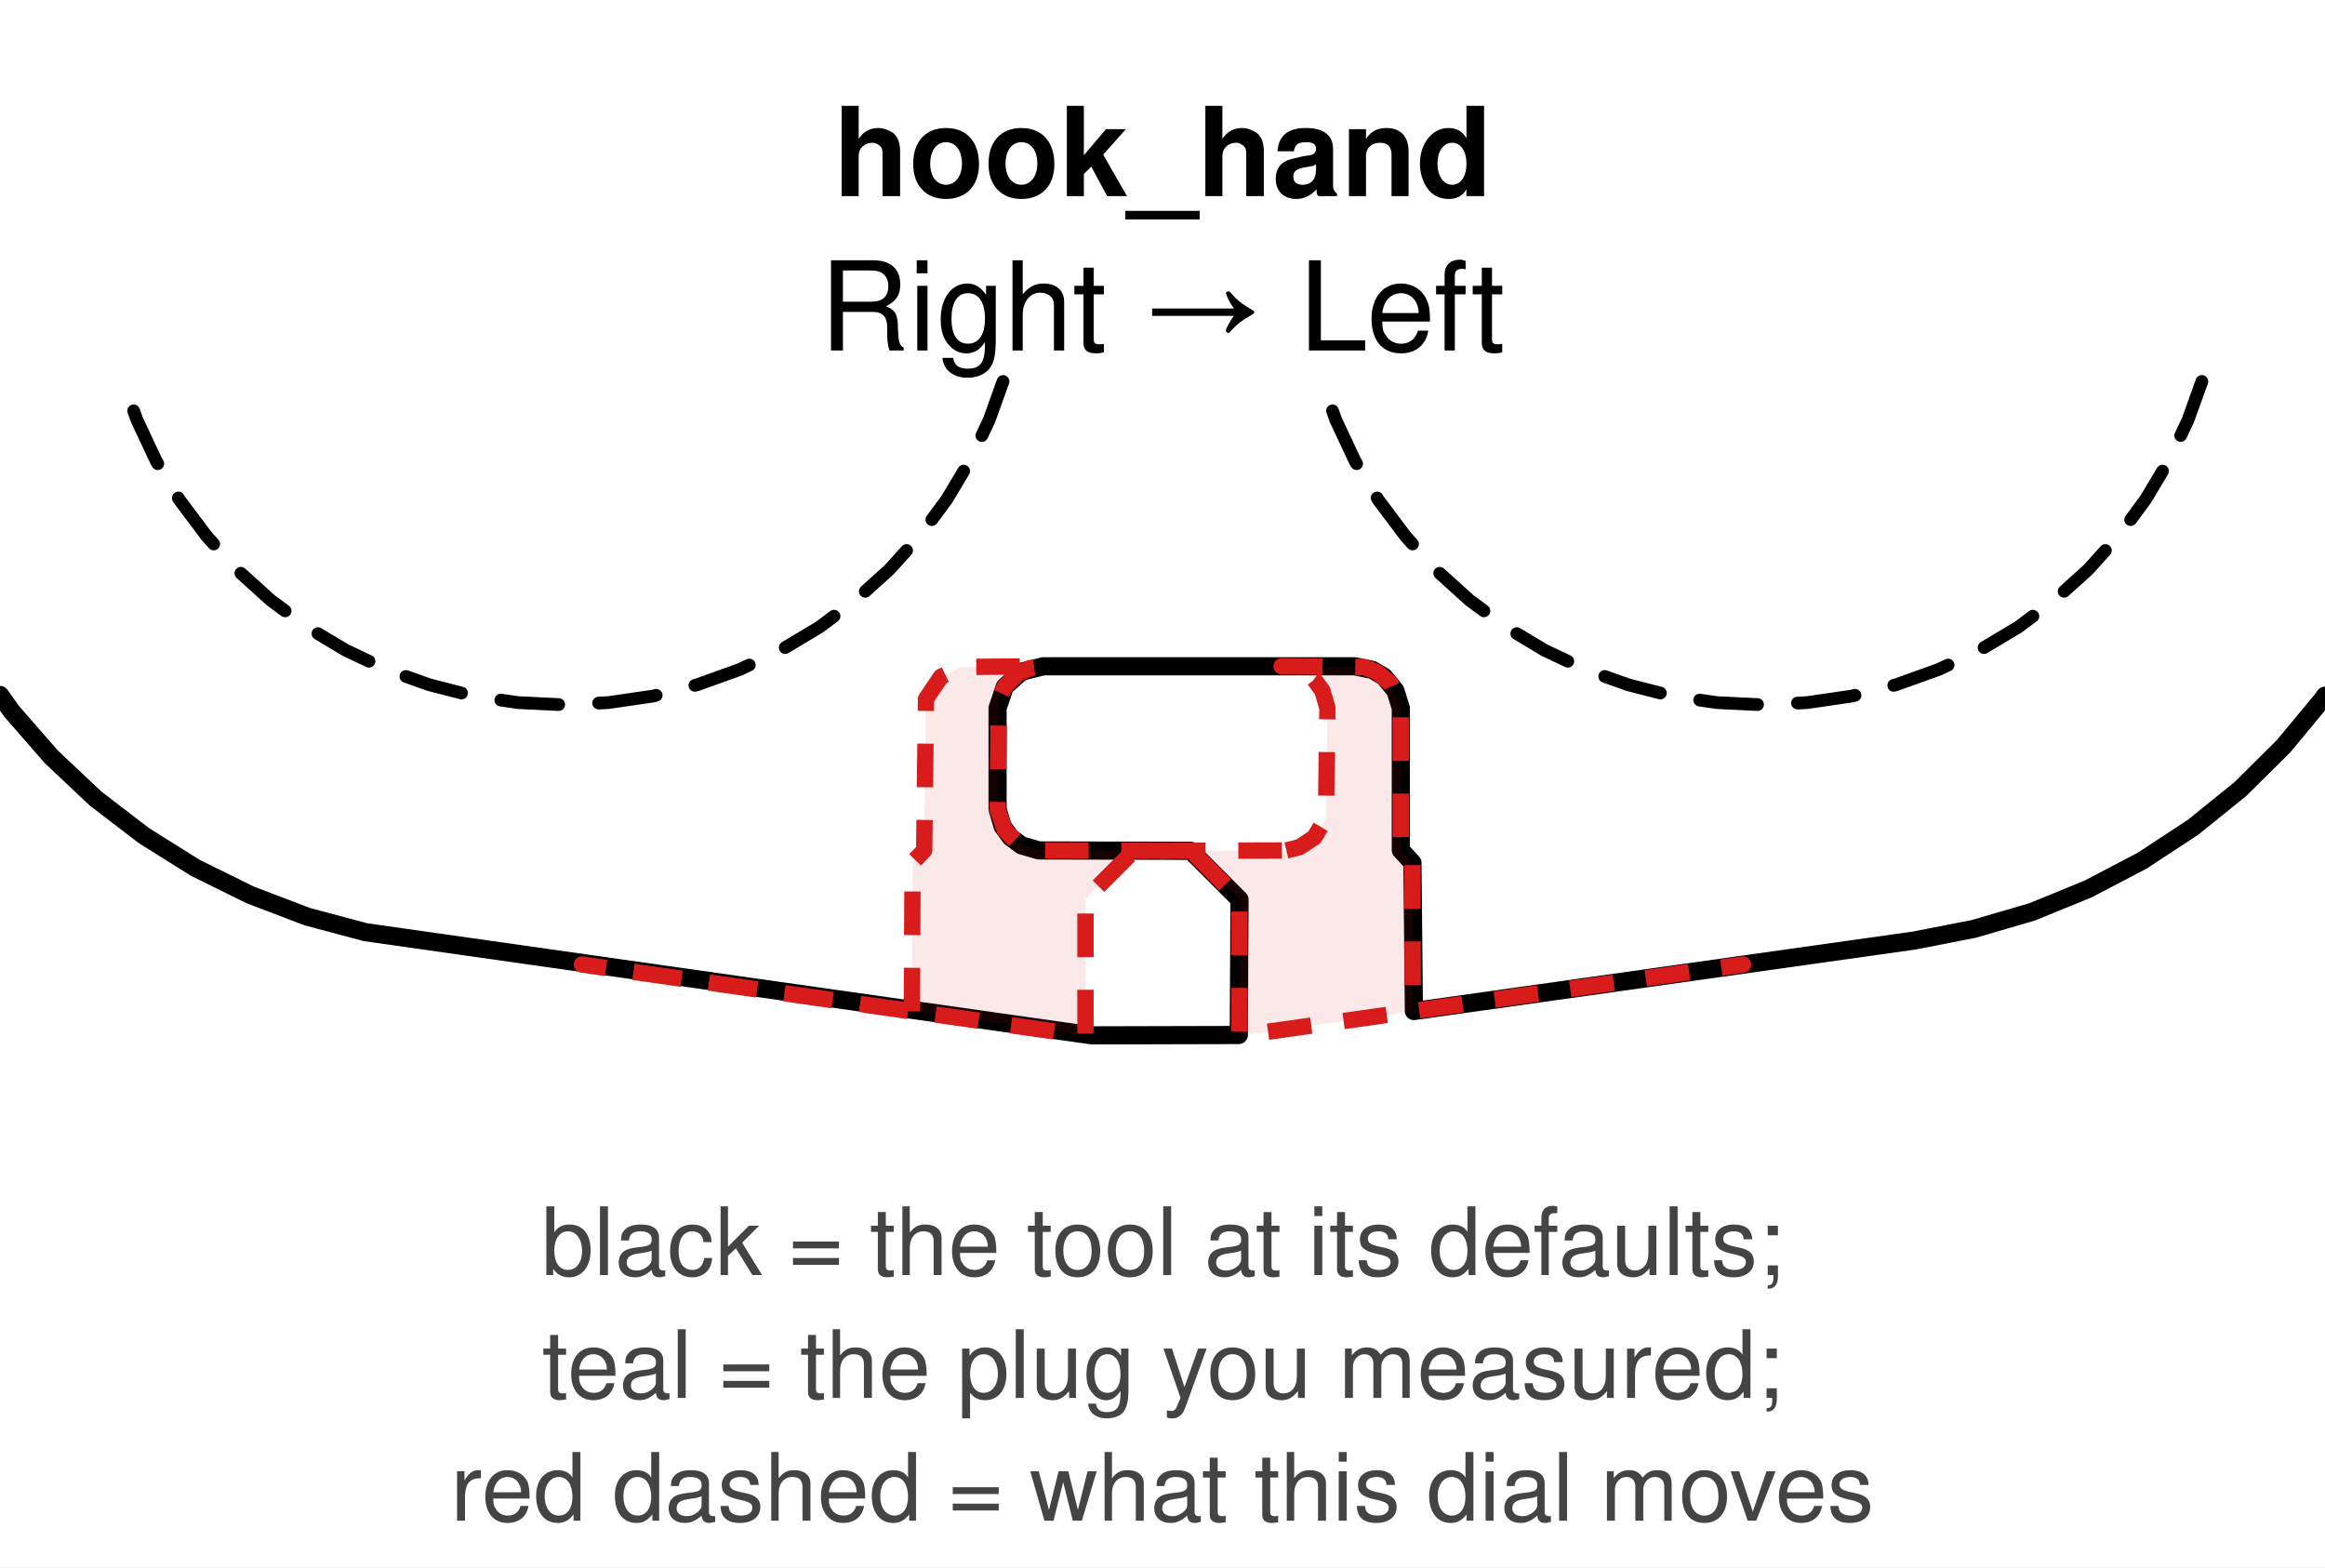
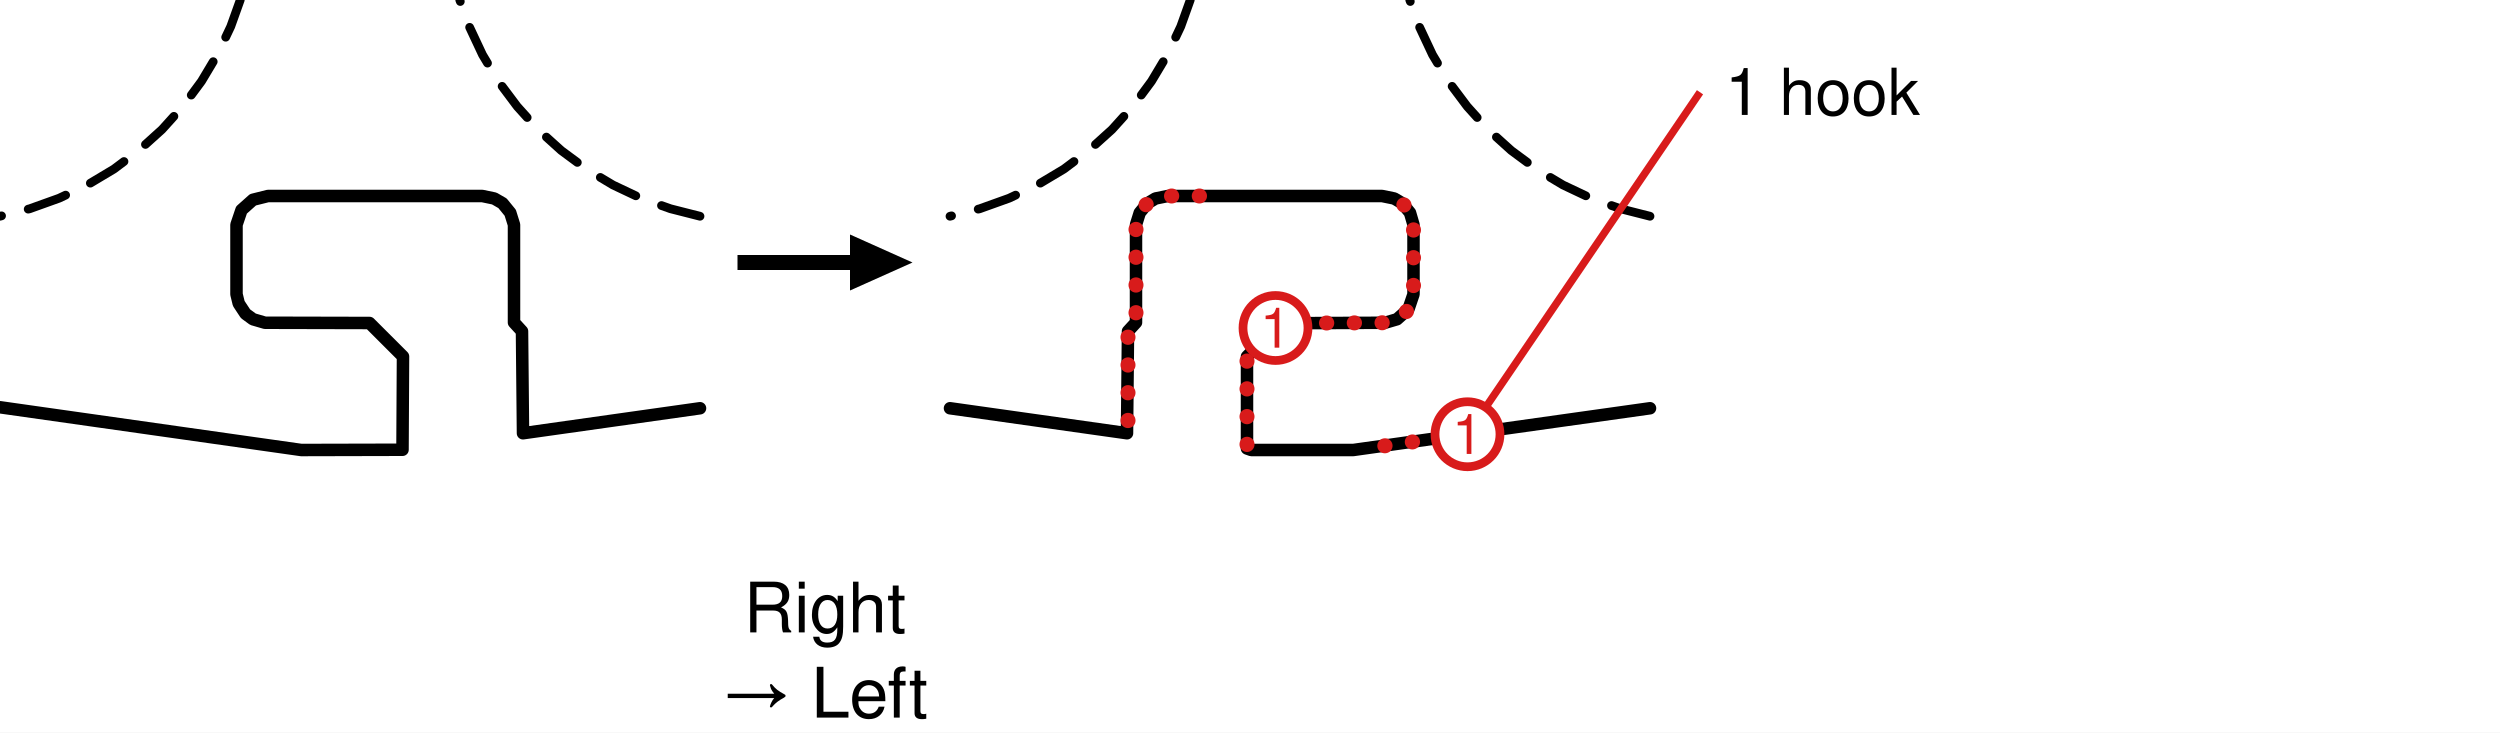
- <svg xmlns="http://www.w3.org/2000/svg" width="64.00mm" height="43.14mm" viewBox="0 0 64.00 43.14" role="img">
-   <rect width="64.00" height="43.14" fill="white" />
-   <text x="32.00" y="5.40" font-family="Helvetica, Arial, sans-serif" font-size="3.40" font-weight="bold" text-anchor="middle" fill="#000">hook_hand</text>
-   <text x="32.00" y="9.65" font-family="Helvetica, Arial, sans-serif" font-size="3.40" text-anchor="middle" fill="#000">Right → Left</text>
-   <path d="M 64.00 19.15 L 63.93 19.25 L 62.86 20.54 L 61.67 21.72 L 60.37 22.77 L 58.97 23.69 L 57.48 24.47 L 55.94 25.10 L 54.33 25.57 L 52.69 25.89 L 38.92 27.83 L 38.88 23.75 L 38.56 23.40 L 38.56 19.49 L 38.41 19.01 L 38.10 18.63 L 37.78 18.44 L 37.29 18.34 L 28.72 18.34 L 28.12 18.49 L 27.66 18.90 L 27.46 19.49 L 27.46 22.27 L 27.60 22.75 L 27.82 23.05 L 28.12 23.27 L 28.60 23.41 L 32.78 23.42 L 34.12 24.76 L 34.10 28.49 L 30.06 28.50 L 10.06 25.66 L 8.45 25.23 L 6.88 24.63 L 5.38 23.89 L 3.96 23.00 L 2.63 21.98 L 1.41 20.83 L 0.32 19.58 L 0.00 19.13" fill="none" stroke="#000" stroke-width="0.5" stroke-linejoin="round" stroke-linecap="round" />
-   <path d="M 27.61 10.50 L 27.23 11.56 L 26.70 12.68 L 26.06 13.75 L 25.32 14.75 L 24.48 15.68 L 23.56 16.51 L 22.56 17.26 L 21.49 17.90 L 20.36 18.43 L 19.19 18.85 L 17.98 19.16 L 16.75 19.34 L 15.50 19.40 L 14.26 19.34 L 13.03 19.16 L 11.82 18.85 L 10.64 18.43 L 9.52 17.90 L 8.45 17.26 L 7.45 16.52 L 6.52 15.68 L 5.69 14.76 L 4.94 13.76 L 4.30 12.69 L 3.77 11.56 L 3.39 10.50" fill="none" stroke="#000" stroke-width="0.35" stroke-linejoin="round" stroke-linecap="round" stroke-dasharray="1.6,1.1" />
-   <path d="M 60.61 10.50 L 60.23 11.56 L 59.70 12.68 L 59.06 13.75 L 58.32 14.75 L 57.48 15.68 L 56.56 16.51 L 55.56 17.26 L 54.49 17.90 L 53.36 18.43 L 52.19 18.85 L 50.98 19.16 L 49.75 19.34 L 48.50 19.40 L 47.26 19.34 L 46.03 19.16 L 44.82 18.85 L 43.64 18.43 L 42.52 17.90 L 41.45 17.26 L 40.45 16.52 L 39.52 15.68 L 38.69 14.76 L 37.94 13.76 L 37.30 12.69 L 36.77 11.56 L 36.39 10.50" fill="none" stroke="#000" stroke-width="0.35" stroke-linejoin="round" stroke-linecap="round" stroke-dasharray="1.6,1.1" />
-   <path d="M 35.41 23.41 L 35.77 23.32 L 36.18 23.05 L 36.50 22.52 L 36.54 19.49 L 36.40 19.01 L 36.18 18.71 L 35.88 18.49 L 35.28 18.34 L 37.54 18.36 L 37.89 18.49 L 38.27 18.80 L 38.56 19.49 L 38.56 23.41 L 38.88 23.74 L 38.89 27.83 L 47.98 26.55 L 34.69 28.43 L 34.12 28.50 L 34.12 24.75 L 32.79 23.42 L 32.00 23.42 L 35.41 23.41 Z" fill="#d81b1b" fill-rule="evenodd" fill-opacity="0.1" stroke="#d81b1b" stroke-width="0.45" stroke-linejoin="round" stroke-dasharray="1.2,0.9" />
-   <path d="M 25.10 27.84 L 25.12 23.74 L 25.44 23.41 L 25.49 19.24 L 25.90 18.63 L 26.46 18.36 L 28.72 18.34 L 28.35 18.39 L 28.01 18.55 L 27.66 18.90 L 27.50 19.24 L 27.46 22.27 L 27.66 22.85 L 28.02 23.21 L 28.60 23.41 L 32.00 23.42 L 31.21 23.42 L 29.88 24.75 L 29.88 28.48 L 29.31 28.43 L 16.02 26.55 L 25.10 27.84 Z" fill="#d81b1b" fill-rule="evenodd" fill-opacity="0.1" stroke="#d81b1b" stroke-width="0.45" stroke-linejoin="round" stroke-dasharray="1.2,0.9" />
-   <text x="32.00" y="35.10" font-family="Helvetica, Arial, sans-serif" font-size="2.60" text-anchor="middle" fill="#444444">black = the tool at its defaults;</text>
-   <text x="32.00" y="38.48" font-family="Helvetica, Arial, sans-serif" font-size="2.60" text-anchor="middle" fill="#444444">teal = the plug you measured;</text>
-   <text x="32.00" y="41.86" font-family="Helvetica, Arial, sans-serif" font-size="2.60" text-anchor="middle" fill="#444444">red dashed = what this dial moves</text>
+ <svg xmlns="http://www.w3.org/2000/svg" width="100.00mm" height="29.30mm" viewBox="0 0 100.00 29.30" role="img">
+   <rect width="100.00" height="29.30" fill="white" />
+   <g class="panel" id="before">
+     <path d="M 28.00 16.33 L 20.92 17.33 L 20.88 13.25 L 20.56 12.90 L 20.56 8.99 L 20.41 8.51 L 20.10 8.13 L 19.77 7.94 L 19.29 7.84 L 10.72 7.84 L 10.12 7.99 L 9.66 8.40 L 9.46 8.99 L 9.46 11.77 L 9.55 12.14 L 9.82 12.55 L 10.12 12.77 L 10.60 12.91 L 14.78 12.92 L 16.12 14.26 L 16.10 17.99 L 12.05 18.00 L 0.00 16.29" fill="none" stroke="#000" stroke-width="0.5" stroke-linejoin="round" stroke-linecap="round" />
+     <path d="M 9.61 0.00 L 9.23 1.06 L 8.70 2.18 L 8.06 3.25 L 7.32 4.25 L 6.48 5.18 L 5.56 6.01 L 4.56 6.76 L 3.49 7.40 L 2.36 7.93 L 1.19 8.35 L 0.00 8.65" fill="none" stroke="#000" stroke-width="0.35" stroke-linejoin="round" stroke-linecap="round" stroke-dasharray="1.6,1.1" />
+     <path d="M 28.00 8.65 L 26.82 8.35 L 25.64 7.93 L 24.52 7.40 L 23.45 6.76 L 22.45 6.02 L 21.52 5.18 L 20.69 4.26 L 19.94 3.26 L 19.30 2.19 L 18.77 1.06 L 18.39 0.00" fill="none" stroke="#000" stroke-width="0.35" stroke-linejoin="round" stroke-linecap="round" stroke-dasharray="1.6,1.1" />
+   </g>
+   <g class="arrow">
+     <line x1="29.50" y1="10.50" x2="34.00" y2="10.50" stroke="#000" stroke-width="0.6" />
+     <polygon points="36.50,10.50 34.00,9.38 34.00,11.62" fill="#000" />
+     <text x="33.00" y="25.30" font-family="Helvetica, Arial, sans-serif" font-size="2.80" text-anchor="middle" fill="#000">Right</text>
+     <text x="33.00" y="28.70" font-family="Helvetica, Arial, sans-serif" font-size="2.80" text-anchor="middle" fill="#000">→ Left</text>
+   </g>
+   <g class="panel" id="after" transform="translate(38.00 0)">
+     <path d="M 28.00 16.33 L 16.13 18.00 L 12.05 18.00 L 11.88 17.94 L 11.88 14.26 L 13.20 12.93 L 17.40 12.91 L 17.88 12.77 L 18.34 12.36 L 18.54 11.77 L 18.54 8.99 L 18.40 8.51 L 18.09 8.13 L 17.77 7.94 L 17.28 7.84 L 8.71 7.84 L 8.22 7.94 L 7.90 8.13 L 7.59 8.51 L 7.44 8.99 L 7.44 12.90 L 7.12 13.25 L 7.08 17.33 L 0.00 16.33" fill="none" stroke="#000" stroke-width="0.5" stroke-linejoin="round" stroke-linecap="round" />
+     <path d="M 9.61 0.00 L 9.23 1.06 L 8.70 2.18 L 8.06 3.25 L 7.32 4.25 L 6.48 5.18 L 5.56 6.01 L 4.56 6.76 L 3.49 7.40 L 2.36 7.93 L 1.19 8.35 L 0.00 8.65" fill="none" stroke="#000" stroke-width="0.35" stroke-linejoin="round" stroke-linecap="round" stroke-dasharray="1.6,1.1" />
+     <path d="M 28.00 8.65 L 26.82 8.35 L 25.64 7.93 L 24.52 7.40 L 23.45 6.76 L 22.45 6.02 L 21.52 5.18 L 20.69 4.26 L 19.94 3.26 L 19.30 2.19 L 18.77 1.06 L 18.39 0.00" fill="none" stroke="#000" stroke-width="0.35" stroke-linejoin="round" stroke-linecap="round" stroke-dasharray="1.6,1.1" />
+     <path d="M 20.70 17.37 L 16.69 17.93 L 16.32 17.98" fill="none" stroke="#d81b1b" stroke-width="0.6" stroke-linecap="round" stroke-linejoin="round" stroke-dasharray="0.01,1.1" />
+     <path d="M 11.88 17.78 L 11.88 14.26 L 13.02 13.12" fill="none" stroke="#d81b1b" stroke-width="0.6" stroke-linecap="round" stroke-linejoin="round" stroke-dasharray="0.01,1.1" />
+     <path d="M 15.06 12.92 L 17.40 12.91 L 17.65 12.87 L 17.88 12.77 L 17.99 12.70 L 18.18 12.55 L 18.34 12.36 L 18.45 12.13 L 18.50 12.02 L 18.54 11.77 L 18.54 8.99 L 18.50 8.74 L 18.40 8.51 L 18.26 8.30 L 18.09 8.13 L 17.95 8.04" fill="none" stroke="#d81b1b" stroke-width="0.6" stroke-linecap="round" stroke-linejoin="round" stroke-dasharray="0.01,1.1" />
+     <path d="M 9.98 7.84 L 8.71 7.84 L 8.46 7.86 L 8.22 7.94 L 8.11 7.99 L 7.90 8.13 L 7.73 8.30 L 7.59 8.51 L 7.49 8.74 L 7.44 8.99 L 7.44 12.90 L 7.43 12.93 L 7.13 13.22 L 7.12 13.25 L 7.12 17.14" fill="none" stroke="#d81b1b" stroke-width="0.6" stroke-linecap="round" stroke-linejoin="round" stroke-dasharray="0.01,1.1" />
+     <circle cx="20.70" cy="17.37" r="1.3" fill="white" stroke="#d81b1b" stroke-width="0.35" />
+     <text x="20.70" y="18.16" font-family="Helvetica, Arial, sans-serif" font-size="2.20" text-anchor="middle" fill="#d81b1b">1</text>
+     <circle cx="13.02" cy="13.12" r="1.3" fill="white" stroke="#d81b1b" stroke-width="0.35" />
+     <text x="13.02" y="13.91" font-family="Helvetica, Arial, sans-serif" font-size="2.20" text-anchor="middle" fill="#d81b1b">1</text>
+   </g>
+   <g class="key">
+     <text x="69.00" y="4.60" font-family="Helvetica, Arial, sans-serif" font-size="2.60" text-anchor="start" fill="#000">1 hook</text>
+   </g>
+   <g class="leaders">
+     <line x1="59.43" y1="16.29" x2="68.00" y2="3.69" stroke="#d81b1b" stroke-width="0.3" />
+   </g>
</svg>
